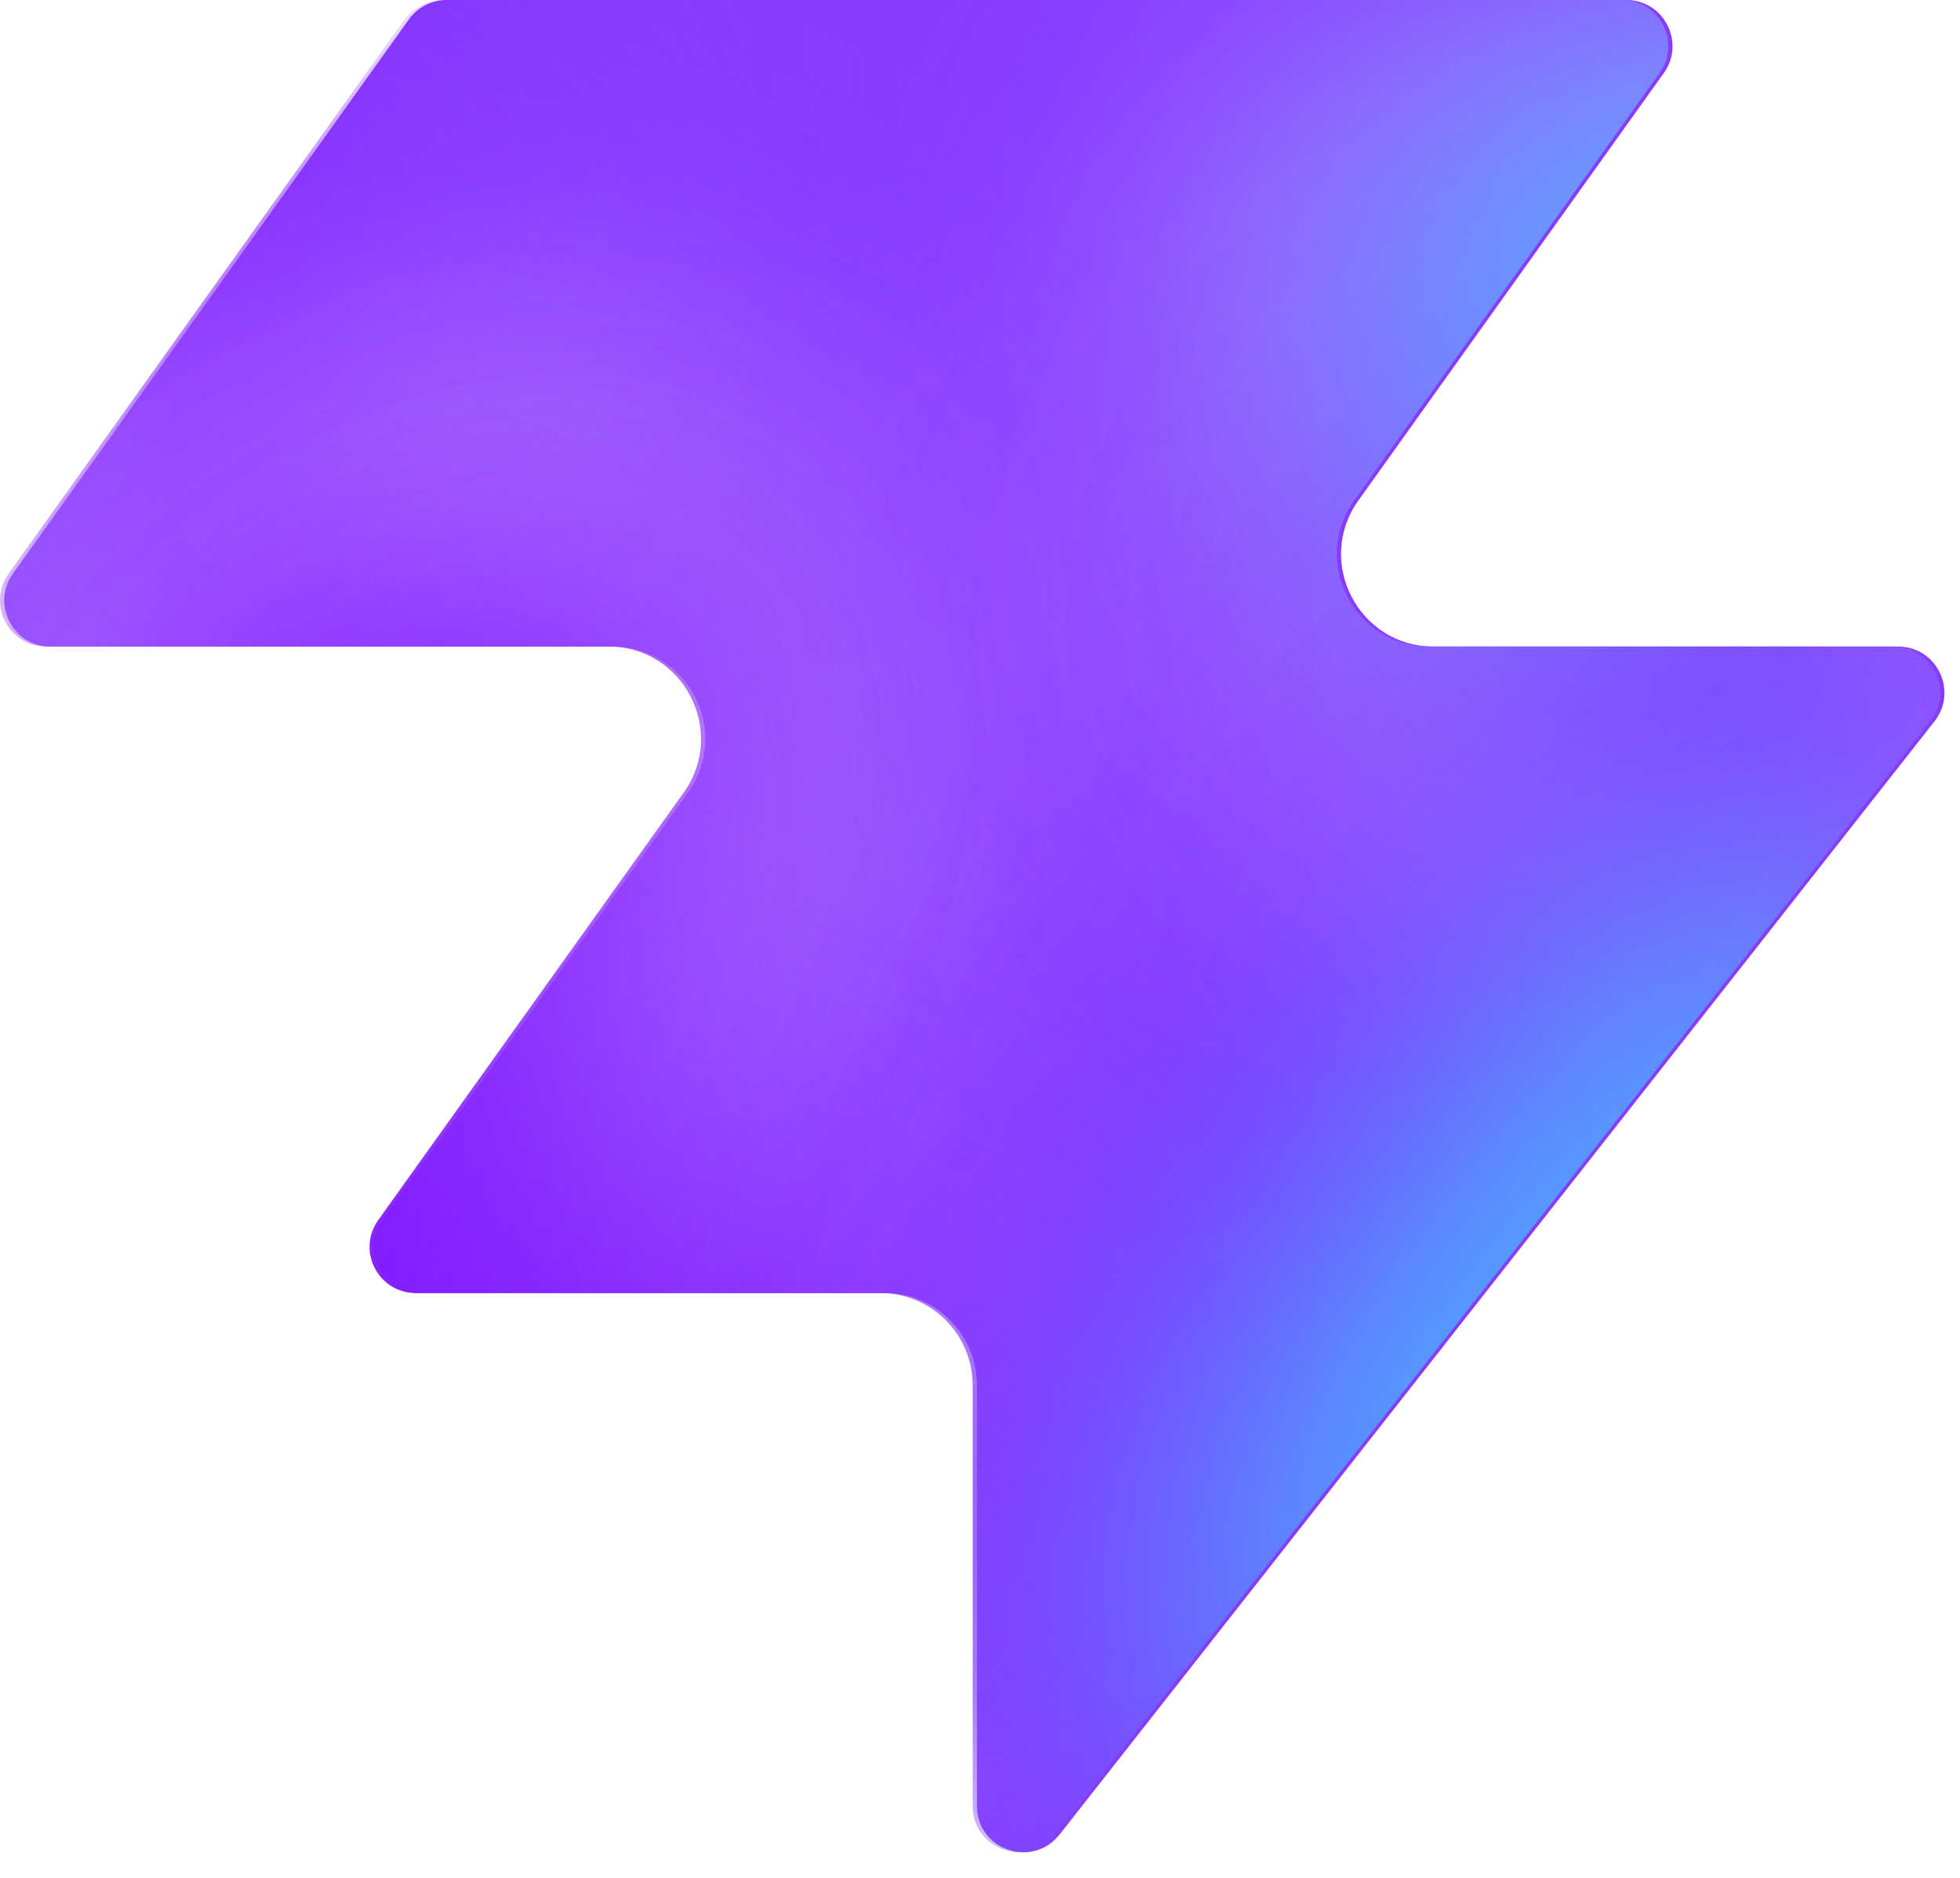
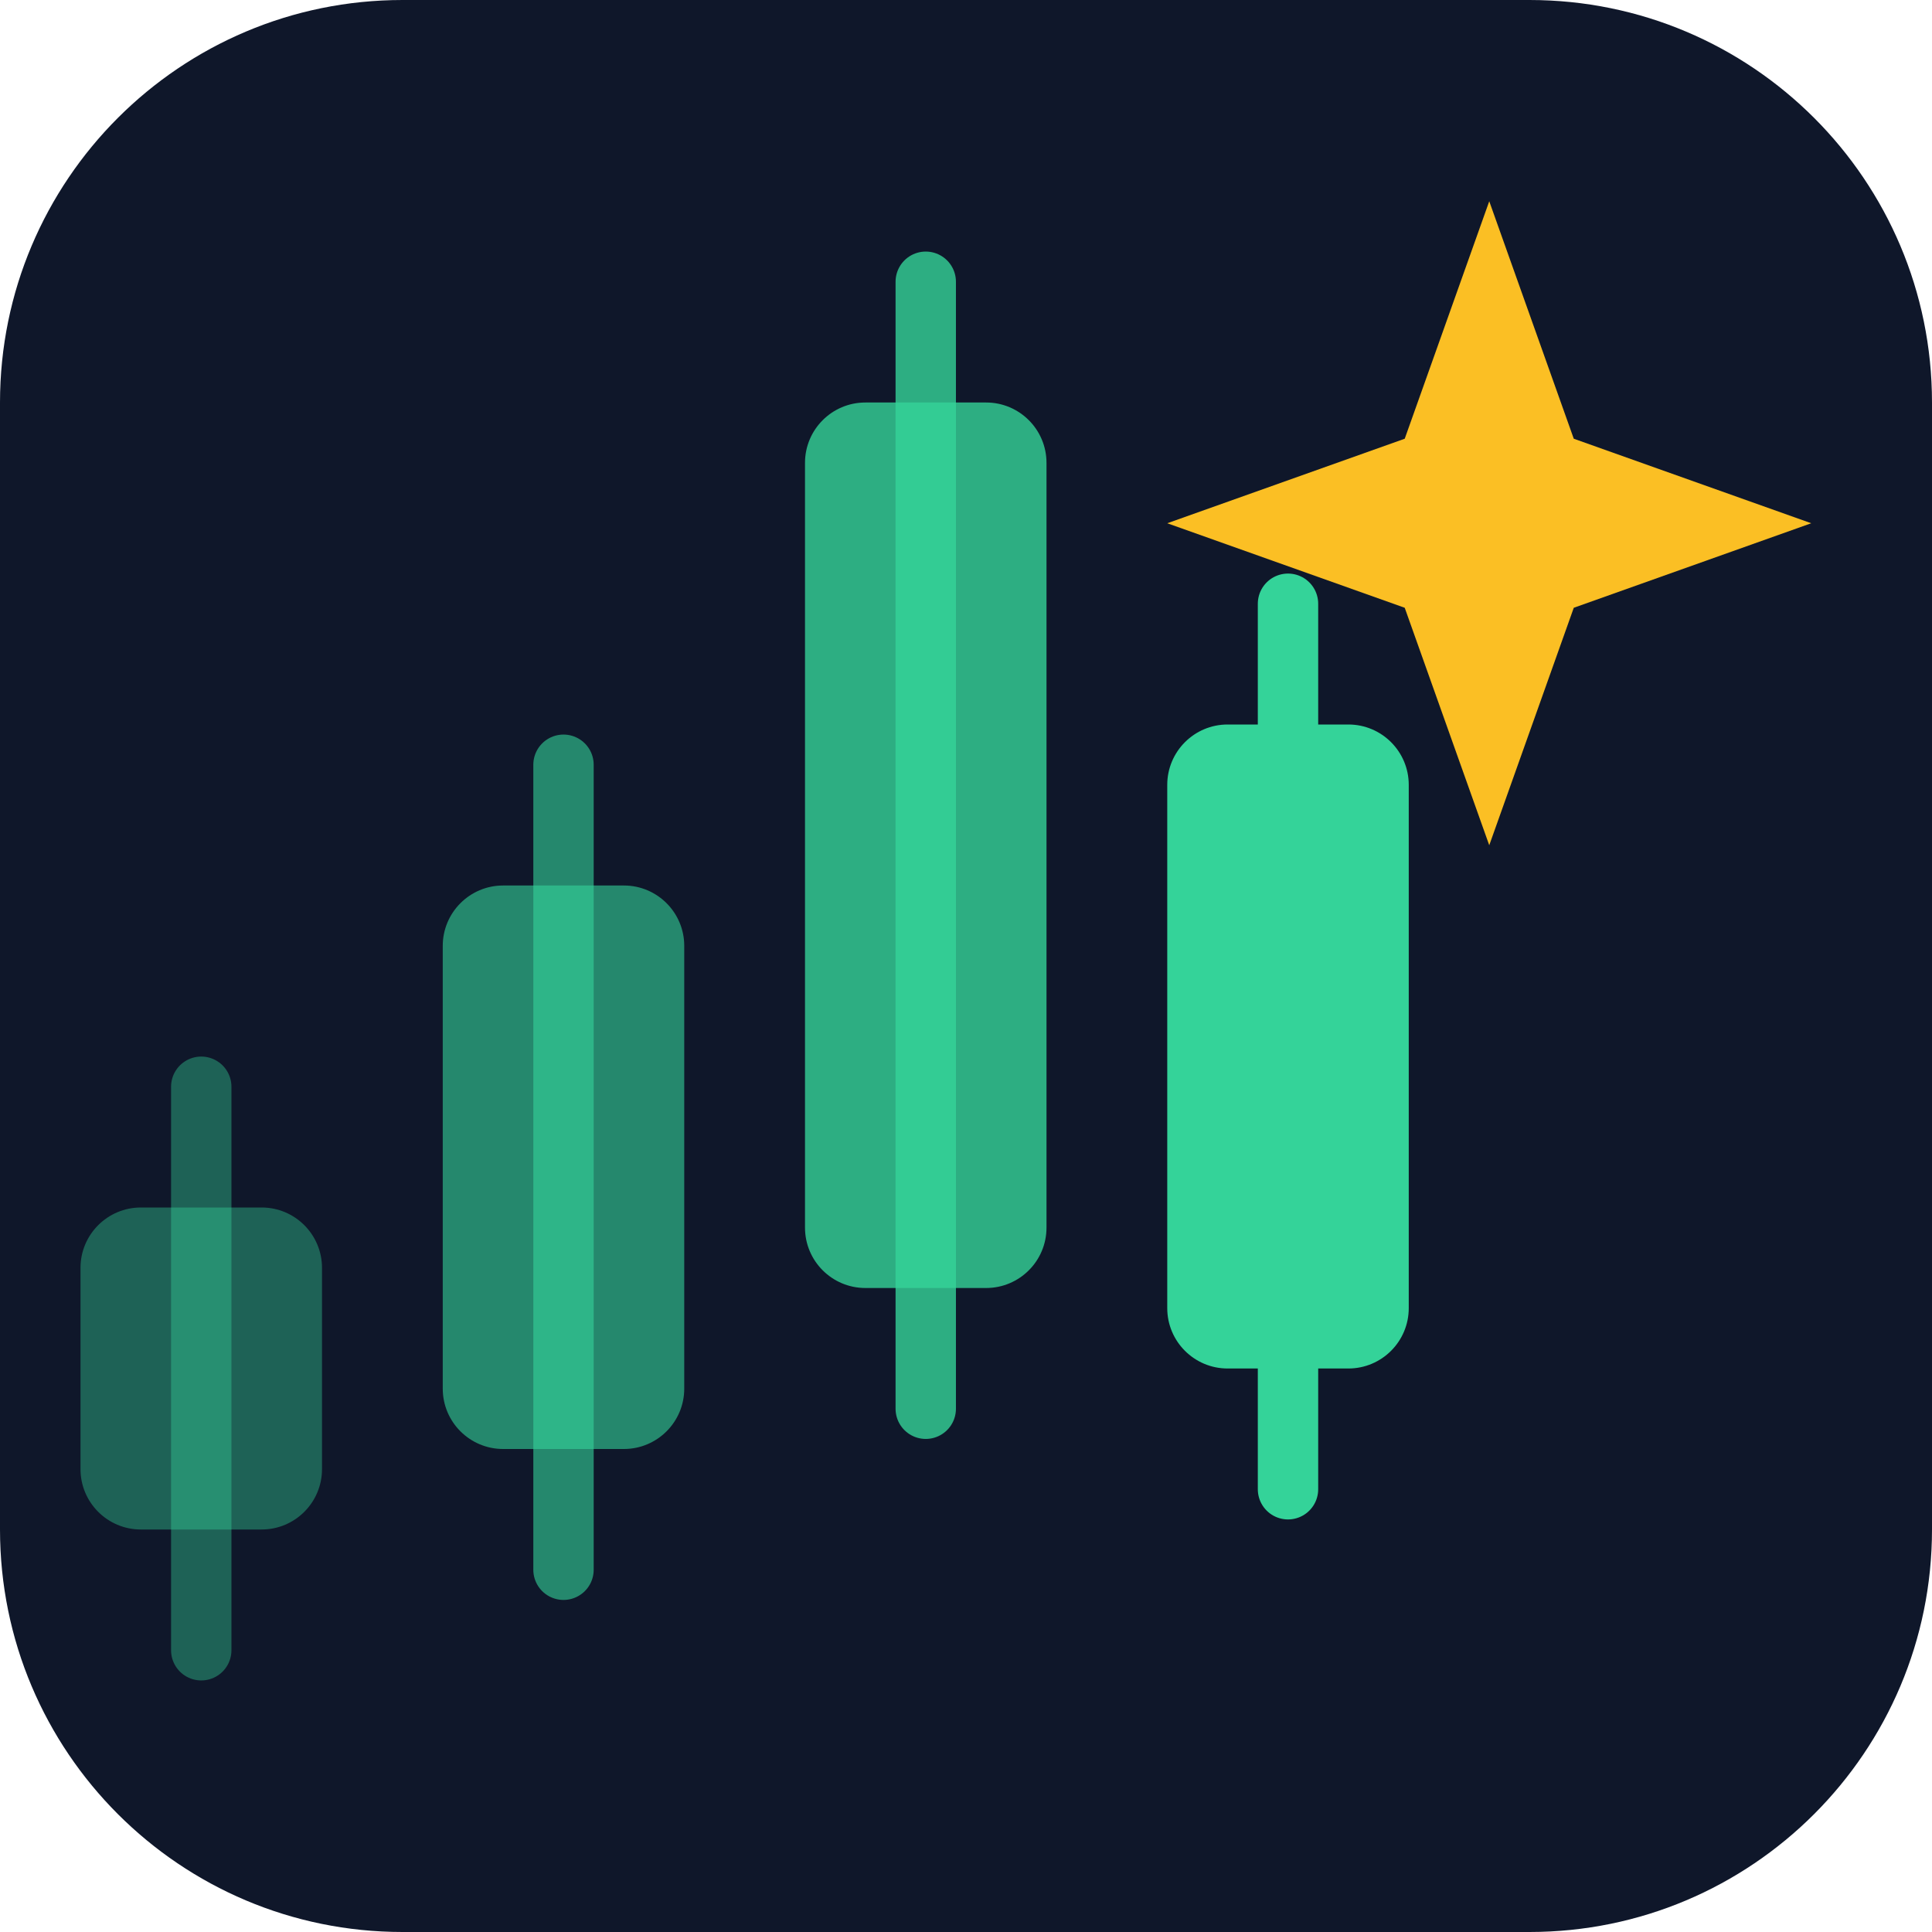
- <svg xmlns="http://www.w3.org/2000/svg" width="48" height="46" fill="none" viewBox="0 0 48 46">
-   <path fill="#863bff" d="M25.946 44.938c-.664.845-2.021.375-2.021-.698V33.937a2.26 2.26 0 0 0-2.262-2.262H10.287c-.92 0-1.456-1.04-.92-1.788l7.48-10.471c1.07-1.497 0-3.578-1.842-3.578H1.237c-.92 0-1.456-1.04-.92-1.788L10.013.474c.214-.297.556-.474.92-.474h28.894c.92 0 1.456 1.04.92 1.788l-7.48 10.471c-1.07 1.498 0 3.579 1.842 3.579h11.377c.943 0 1.473 1.088.89 1.83L25.947 44.94z" style="fill:#863bff;fill:color(display-p3 .525 .23 1);fill-opacity:1" />
-   <mask id="a" width="48" height="46" x="0" y="0" maskUnits="userSpaceOnUse" style="mask-type:alpha">
-     <path fill="#000" d="M25.842 44.938c-.664.844-2.021.375-2.021-.698V33.937a2.26 2.26 0 0 0-2.262-2.262H10.183c-.92 0-1.456-1.04-.92-1.788l7.48-10.471c1.07-1.498 0-3.579-1.842-3.579H1.133c-.92 0-1.456-1.04-.92-1.787L9.91.473c.214-.297.556-.474.92-.474h28.894c.92 0 1.456 1.04.92 1.788l-7.48 10.471c-1.07 1.498 0 3.578 1.842 3.578h11.377c.943 0 1.473 1.088.89 1.832L25.843 44.94z" style="fill:#000;fill-opacity:1" />
-   </mask>
-   <g mask="url(#a)">
-     <g filter="url(#b)">
-       <ellipse cx="5.508" cy="14.704" fill="#ede6ff" rx="5.508" ry="14.704" style="fill:#ede6ff;fill:color(display-p3 .927 .903 1);fill-opacity:1" transform="matrix(.00324 1 1 -.00324 -4.47 31.516)" />
-     </g>
-     <g filter="url(#c)">
-       <ellipse cx="10.399" cy="29.851" fill="#ede6ff" rx="10.399" ry="29.851" style="fill:#ede6ff;fill:color(display-p3 .927 .903 1);fill-opacity:1" transform="matrix(.00324 1 1 -.00324 -39.328 7.883)" />
-     </g>
-     <g filter="url(#d)">
-       <ellipse cx="5.508" cy="30.487" fill="#7e14ff" rx="5.508" ry="30.487" style="fill:#7e14ff;fill:color(display-p3 .492 .077 1);fill-opacity:1" transform="rotate(89.814 -25.913 -14.639)scale(1 -1)" />
-     </g>
-     <g filter="url(#e)">
-       <ellipse cx="5.508" cy="30.599" fill="#7e14ff" rx="5.508" ry="30.599" style="fill:#7e14ff;fill:color(display-p3 .492 .077 1);fill-opacity:1" transform="rotate(89.814 -32.644 -3.334)scale(1 -1)" />
-     </g>
-     <g filter="url(#f)">
-       <ellipse cx="5.508" cy="30.599" fill="#7e14ff" rx="5.508" ry="30.599" style="fill:#7e14ff;fill:color(display-p3 .492 .077 1);fill-opacity:1" transform="matrix(.00324 1 1 -.00324 -34.34 30.47)" />
-     </g>
-     <g filter="url(#g)">
-       <ellipse cx="14.072" cy="22.078" fill="#ede6ff" rx="14.072" ry="22.078" style="fill:#ede6ff;fill:color(display-p3 .927 .903 1);fill-opacity:1" transform="rotate(93.35 24.506 48.493)scale(-1 1)" />
-     </g>
-     <g filter="url(#h)">
-       <ellipse cx="3.47" cy="21.501" fill="#7e14ff" rx="3.47" ry="21.501" style="fill:#7e14ff;fill:color(display-p3 .492 .077 1);fill-opacity:1" transform="rotate(89.009 28.708 47.59)scale(-1 1)" />
-     </g>
-     <g filter="url(#i)">
-       <ellipse cx="3.47" cy="21.501" fill="#7e14ff" rx="3.47" ry="21.501" style="fill:#7e14ff;fill:color(display-p3 .492 .077 1);fill-opacity:1" transform="rotate(89.009 28.708 47.59)scale(-1 1)" />
-     </g>
-     <g filter="url(#j)">
-       <ellipse cx=".387" cy="8.972" fill="#7e14ff" rx="4.407" ry="29.108" style="fill:#7e14ff;fill:color(display-p3 .492 .077 1);fill-opacity:1" transform="rotate(39.51 .387 8.972)" />
-     </g>
-     <g filter="url(#k)">
-       <ellipse cx="47.523" cy="-6.092" fill="#7e14ff" rx="4.407" ry="29.108" style="fill:#7e14ff;fill:color(display-p3 .492 .077 1);fill-opacity:1" transform="rotate(37.892 47.523 -6.092)" />
-     </g>
-     <g filter="url(#l)">
-       <ellipse cx="41.412" cy="6.333" fill="#47bfff" rx="5.971" ry="9.665" style="fill:#47bfff;fill:color(display-p3 .28 .748 1);fill-opacity:1" transform="rotate(37.892 41.412 6.333)" />
-     </g>
-     <g filter="url(#m)">
-       <ellipse cx="-1.879" cy="38.332" fill="#7e14ff" rx="4.407" ry="29.108" style="fill:#7e14ff;fill:color(display-p3 .492 .077 1);fill-opacity:1" transform="rotate(37.892 -1.88 38.332)" />
-     </g>
-     <g filter="url(#n)">
-       <ellipse cx="-1.879" cy="38.332" fill="#7e14ff" rx="4.407" ry="29.108" style="fill:#7e14ff;fill:color(display-p3 .492 .077 1);fill-opacity:1" transform="rotate(37.892 -1.88 38.332)" />
-     </g>
-     <g filter="url(#o)">
-       <ellipse cx="35.651" cy="29.907" fill="#7e14ff" rx="4.407" ry="29.108" style="fill:#7e14ff;fill:color(display-p3 .492 .077 1);fill-opacity:1" transform="rotate(37.892 35.651 29.907)" />
-     </g>
-     <g filter="url(#p)">
-       <ellipse cx="38.418" cy="32.4" fill="#47bfff" rx="5.971" ry="15.297" style="fill:#47bfff;fill:color(display-p3 .28 .748 1);fill-opacity:1" transform="rotate(37.892 38.418 32.4)" />
-     </g>
+ <svg xmlns="http://www.w3.org/2000/svg" viewBox="0 0 48 48">
+   <rect width="48" height="48" rx="10" fill="#0f172a" />
+   <g transform="translate(1,4)">
+     <rect x="1" y="26" width="6" height="8" rx="1.5" fill="#34d399" opacity="0.4" />
+     <line x1="4" y1="23" x2="4" y2="37" stroke="#34d399" stroke-width="1.5" stroke-linecap="round" opacity="0.4" />
+     <rect x="10" y="18" width="6" height="14" rx="1.5" fill="#34d399" opacity="0.6" />
+     <line x1="13" y1="15" x2="13" y2="35" stroke="#34d399" stroke-width="1.5" stroke-linecap="round" opacity="0.6" />
+     <rect x="19" y="6" width="6" height="22" rx="1.5" fill="#34d399" opacity="0.8" />
+     <line x1="22" y1="3" x2="22" y2="31" stroke="#34d399" stroke-width="1.5" stroke-linecap="round" opacity="0.8" />
+     <rect x="28" y="14" width="6" height="16" rx="1.5" fill="#34d399" />
+     <line x1="31" y1="11" x2="31" y2="33" stroke="#34d399" stroke-width="1.5" stroke-linecap="round" />
+     <path d="M36 1 38.1 6.9 44 9 38.1 11.1 36 17 33.9 11.1 28 9 33.9 6.9Z" fill="#fbbf24" />
  </g>
-   <defs>
-     <filter id="b" width="60.045" height="41.654" x="-19.77" y="16.149" color-interpolation-filters="sRGB" filterUnits="userSpaceOnUse">
-       <feFlood flood-opacity="0" result="BackgroundImageFix" />
-       <feBlend in="SourceGraphic" in2="BackgroundImageFix" result="shape" />
-       <feGaussianBlur result="effect1_foregroundBlur_2002_17158" stdDeviation="7.659" />
-     </filter>
-     <filter id="c" width="90.34" height="51.437" x="-54.613" y="-7.533" color-interpolation-filters="sRGB" filterUnits="userSpaceOnUse">
-       <feFlood flood-opacity="0" result="BackgroundImageFix" />
-       <feBlend in="SourceGraphic" in2="BackgroundImageFix" result="shape" />
-       <feGaussianBlur result="effect1_foregroundBlur_2002_17158" stdDeviation="7.659" />
-     </filter>
-     <filter id="d" width="79.355" height="29.4" x="-49.64" y="2.03" color-interpolation-filters="sRGB" filterUnits="userSpaceOnUse">
-       <feFlood flood-opacity="0" result="BackgroundImageFix" />
-       <feBlend in="SourceGraphic" in2="BackgroundImageFix" result="shape" />
-       <feGaussianBlur result="effect1_foregroundBlur_2002_17158" stdDeviation="4.596" />
-     </filter>
-     <filter id="e" width="79.579" height="29.4" x="-45.045" y="20.029" color-interpolation-filters="sRGB" filterUnits="userSpaceOnUse">
-       <feFlood flood-opacity="0" result="BackgroundImageFix" />
-       <feBlend in="SourceGraphic" in2="BackgroundImageFix" result="shape" />
-       <feGaussianBlur result="effect1_foregroundBlur_2002_17158" stdDeviation="4.596" />
-     </filter>
-     <filter id="f" width="79.579" height="29.4" x="-43.513" y="21.178" color-interpolation-filters="sRGB" filterUnits="userSpaceOnUse">
-       <feFlood flood-opacity="0" result="BackgroundImageFix" />
-       <feBlend in="SourceGraphic" in2="BackgroundImageFix" result="shape" />
-       <feGaussianBlur result="effect1_foregroundBlur_2002_17158" stdDeviation="4.596" />
-     </filter>
-     <filter id="g" width="74.749" height="58.852" x="15.756" y="-17.901" color-interpolation-filters="sRGB" filterUnits="userSpaceOnUse">
-       <feFlood flood-opacity="0" result="BackgroundImageFix" />
-       <feBlend in="SourceGraphic" in2="BackgroundImageFix" result="shape" />
-       <feGaussianBlur result="effect1_foregroundBlur_2002_17158" stdDeviation="7.659" />
-     </filter>
-     <filter id="h" width="61.377" height="25.362" x="23.548" y="2.284" color-interpolation-filters="sRGB" filterUnits="userSpaceOnUse">
-       <feFlood flood-opacity="0" result="BackgroundImageFix" />
-       <feBlend in="SourceGraphic" in2="BackgroundImageFix" result="shape" />
-       <feGaussianBlur result="effect1_foregroundBlur_2002_17158" stdDeviation="4.596" />
-     </filter>
-     <filter id="i" width="61.377" height="25.362" x="23.548" y="2.284" color-interpolation-filters="sRGB" filterUnits="userSpaceOnUse">
-       <feFlood flood-opacity="0" result="BackgroundImageFix" />
-       <feBlend in="SourceGraphic" in2="BackgroundImageFix" result="shape" />
-       <feGaussianBlur result="effect1_foregroundBlur_2002_17158" stdDeviation="4.596" />
-     </filter>
-     <filter id="j" width="56.045" height="63.649" x="-27.636" y="-22.853" color-interpolation-filters="sRGB" filterUnits="userSpaceOnUse">
-       <feFlood flood-opacity="0" result="BackgroundImageFix" />
-       <feBlend in="SourceGraphic" in2="BackgroundImageFix" result="shape" />
-       <feGaussianBlur result="effect1_foregroundBlur_2002_17158" stdDeviation="4.596" />
-     </filter>
-     <filter id="k" width="54.814" height="64.646" x="20.116" y="-38.415" color-interpolation-filters="sRGB" filterUnits="userSpaceOnUse">
-       <feFlood flood-opacity="0" result="BackgroundImageFix" />
-       <feBlend in="SourceGraphic" in2="BackgroundImageFix" result="shape" />
-       <feGaussianBlur result="effect1_foregroundBlur_2002_17158" stdDeviation="4.596" />
-     </filter>
-     <filter id="l" width="33.541" height="35.313" x="24.641" y="-11.323" color-interpolation-filters="sRGB" filterUnits="userSpaceOnUse">
-       <feFlood flood-opacity="0" result="BackgroundImageFix" />
-       <feBlend in="SourceGraphic" in2="BackgroundImageFix" result="shape" />
-       <feGaussianBlur result="effect1_foregroundBlur_2002_17158" stdDeviation="4.596" />
-     </filter>
-     <filter id="m" width="54.814" height="64.646" x="-29.286" y="6.009" color-interpolation-filters="sRGB" filterUnits="userSpaceOnUse">
-       <feFlood flood-opacity="0" result="BackgroundImageFix" />
-       <feBlend in="SourceGraphic" in2="BackgroundImageFix" result="shape" />
-       <feGaussianBlur result="effect1_foregroundBlur_2002_17158" stdDeviation="4.596" />
-     </filter>
-     <filter id="n" width="54.814" height="64.646" x="-29.286" y="6.009" color-interpolation-filters="sRGB" filterUnits="userSpaceOnUse">
-       <feFlood flood-opacity="0" result="BackgroundImageFix" />
-       <feBlend in="SourceGraphic" in2="BackgroundImageFix" result="shape" />
-       <feGaussianBlur result="effect1_foregroundBlur_2002_17158" stdDeviation="4.596" />
-     </filter>
-     <filter id="o" width="54.814" height="64.646" x="8.244" y="-2.416" color-interpolation-filters="sRGB" filterUnits="userSpaceOnUse">
-       <feFlood flood-opacity="0" result="BackgroundImageFix" />
-       <feBlend in="SourceGraphic" in2="BackgroundImageFix" result="shape" />
-       <feGaussianBlur result="effect1_foregroundBlur_2002_17158" stdDeviation="4.596" />
-     </filter>
-     <filter id="p" width="39.409" height="43.623" x="18.713" y="10.588" color-interpolation-filters="sRGB" filterUnits="userSpaceOnUse">
-       <feFlood flood-opacity="0" result="BackgroundImageFix" />
-       <feBlend in="SourceGraphic" in2="BackgroundImageFix" result="shape" />
-       <feGaussianBlur result="effect1_foregroundBlur_2002_17158" stdDeviation="4.596" />
-     </filter>
-   </defs>
</svg>
